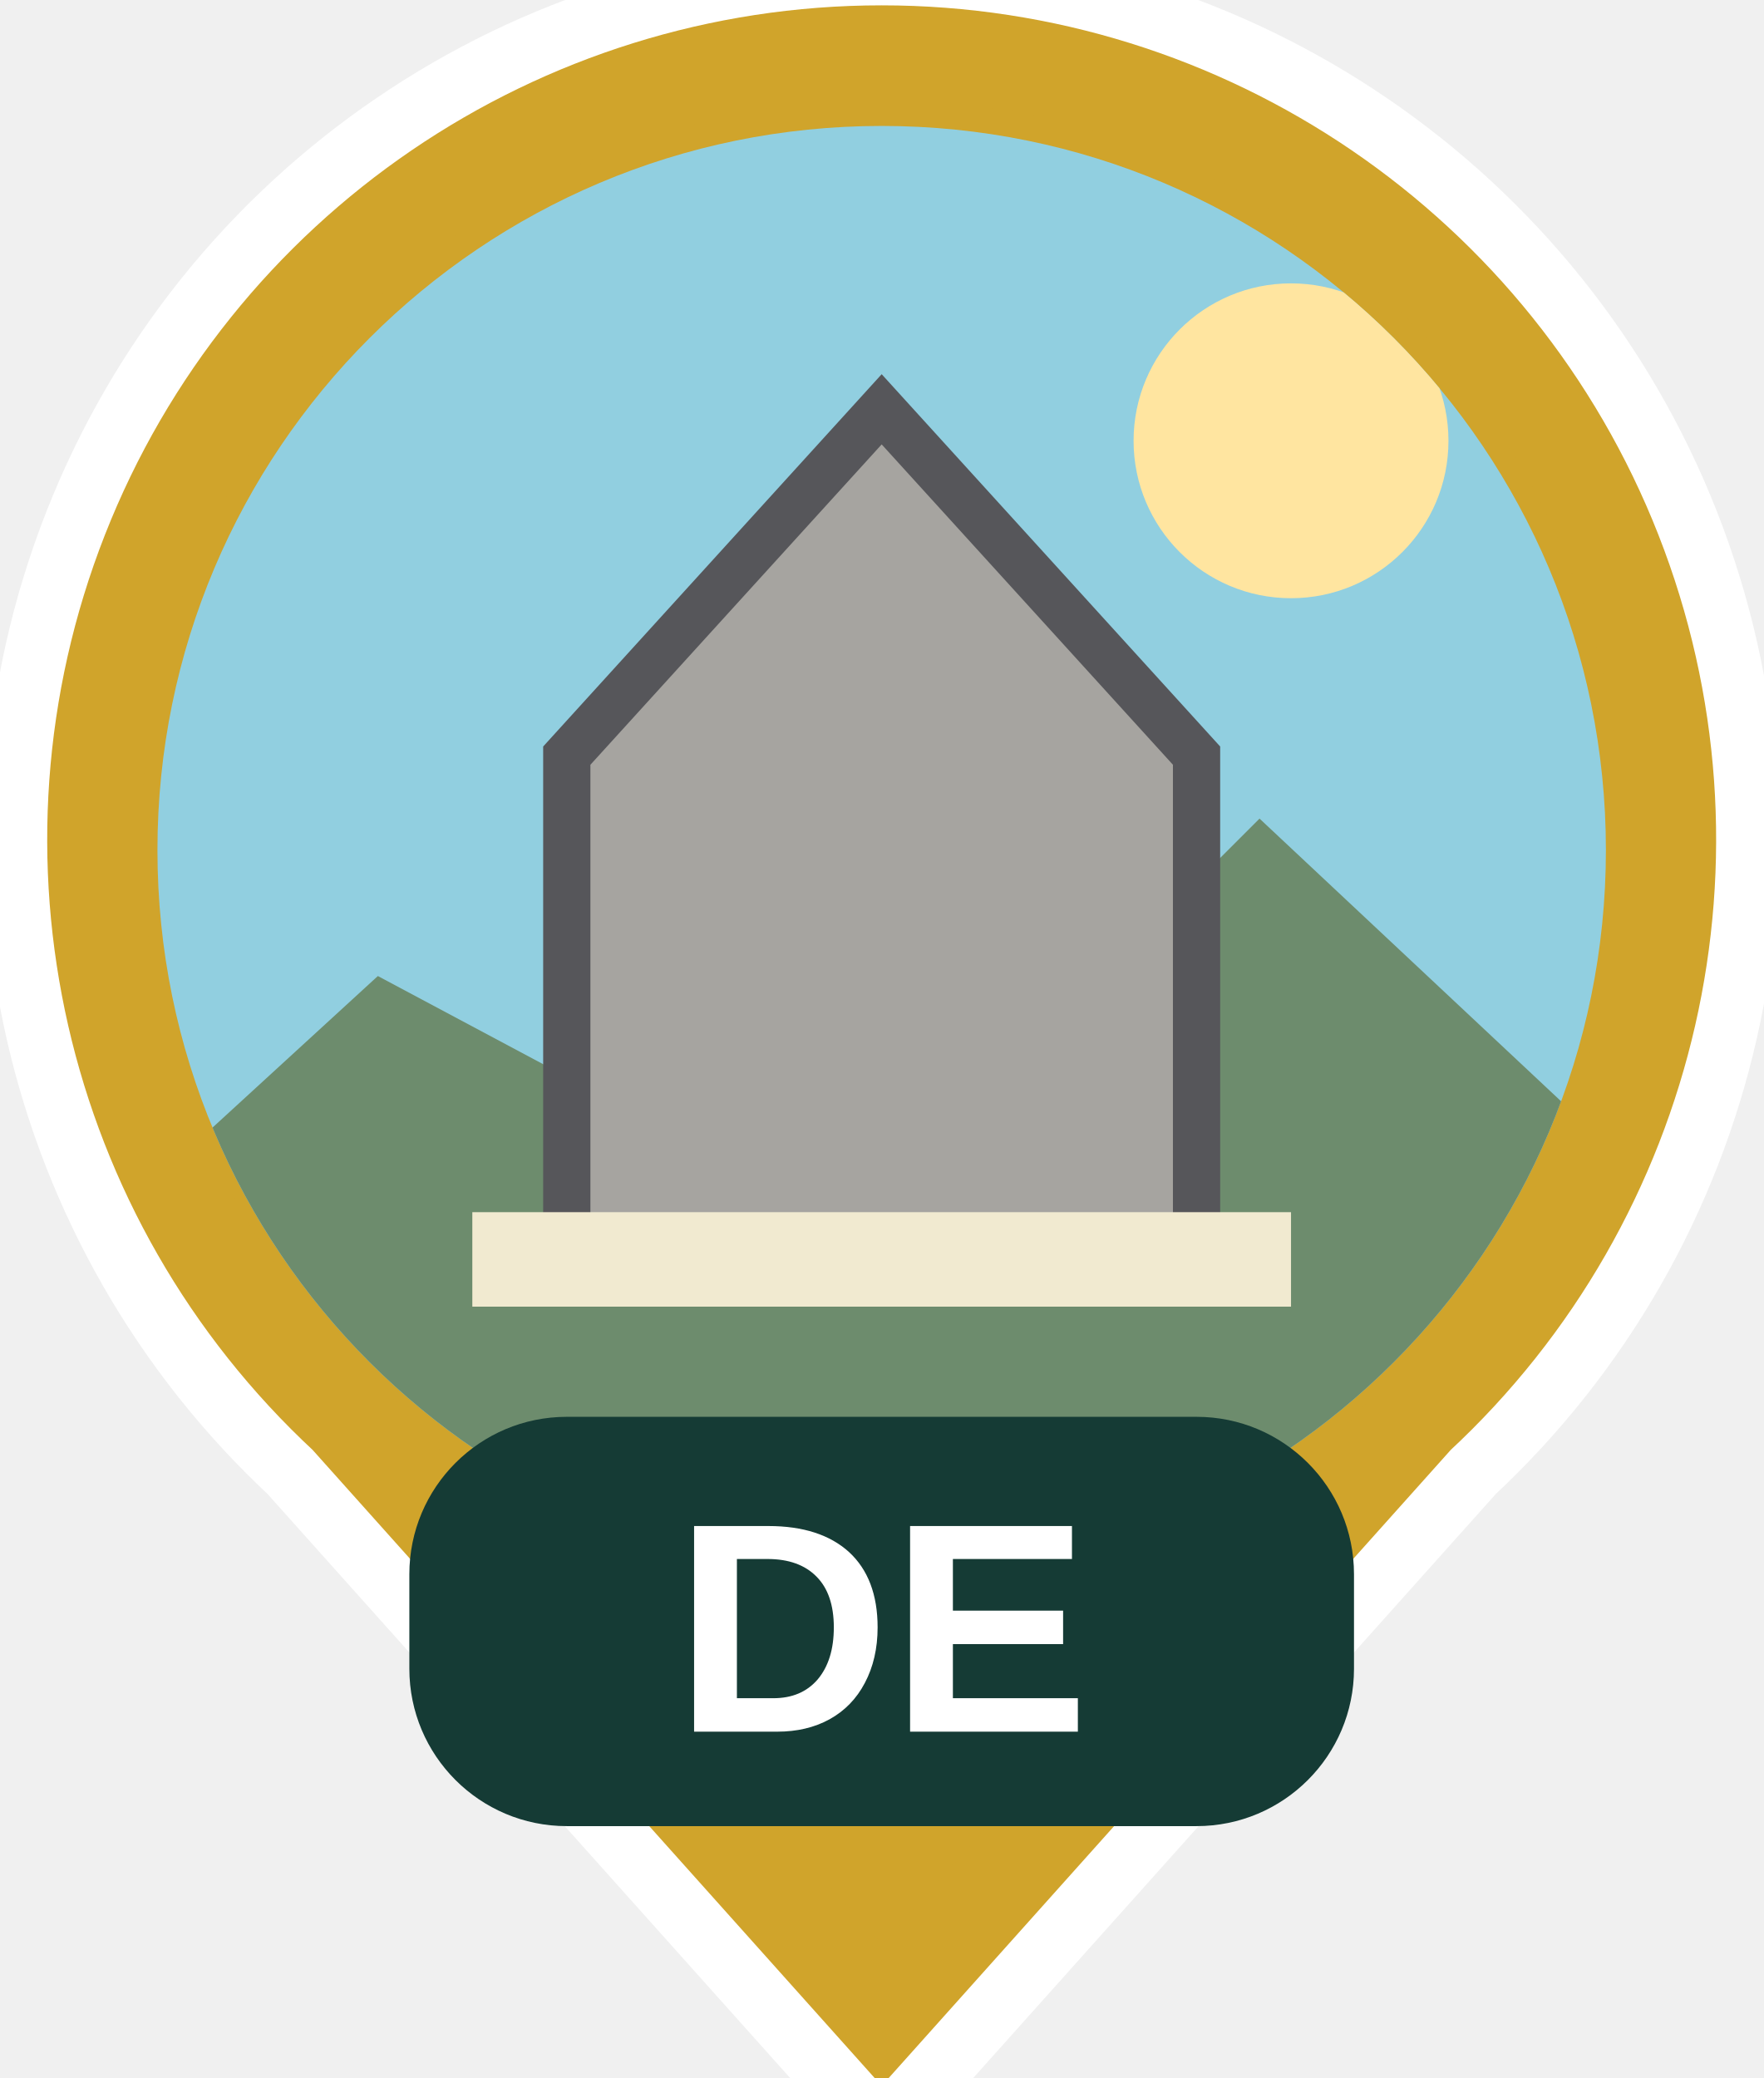
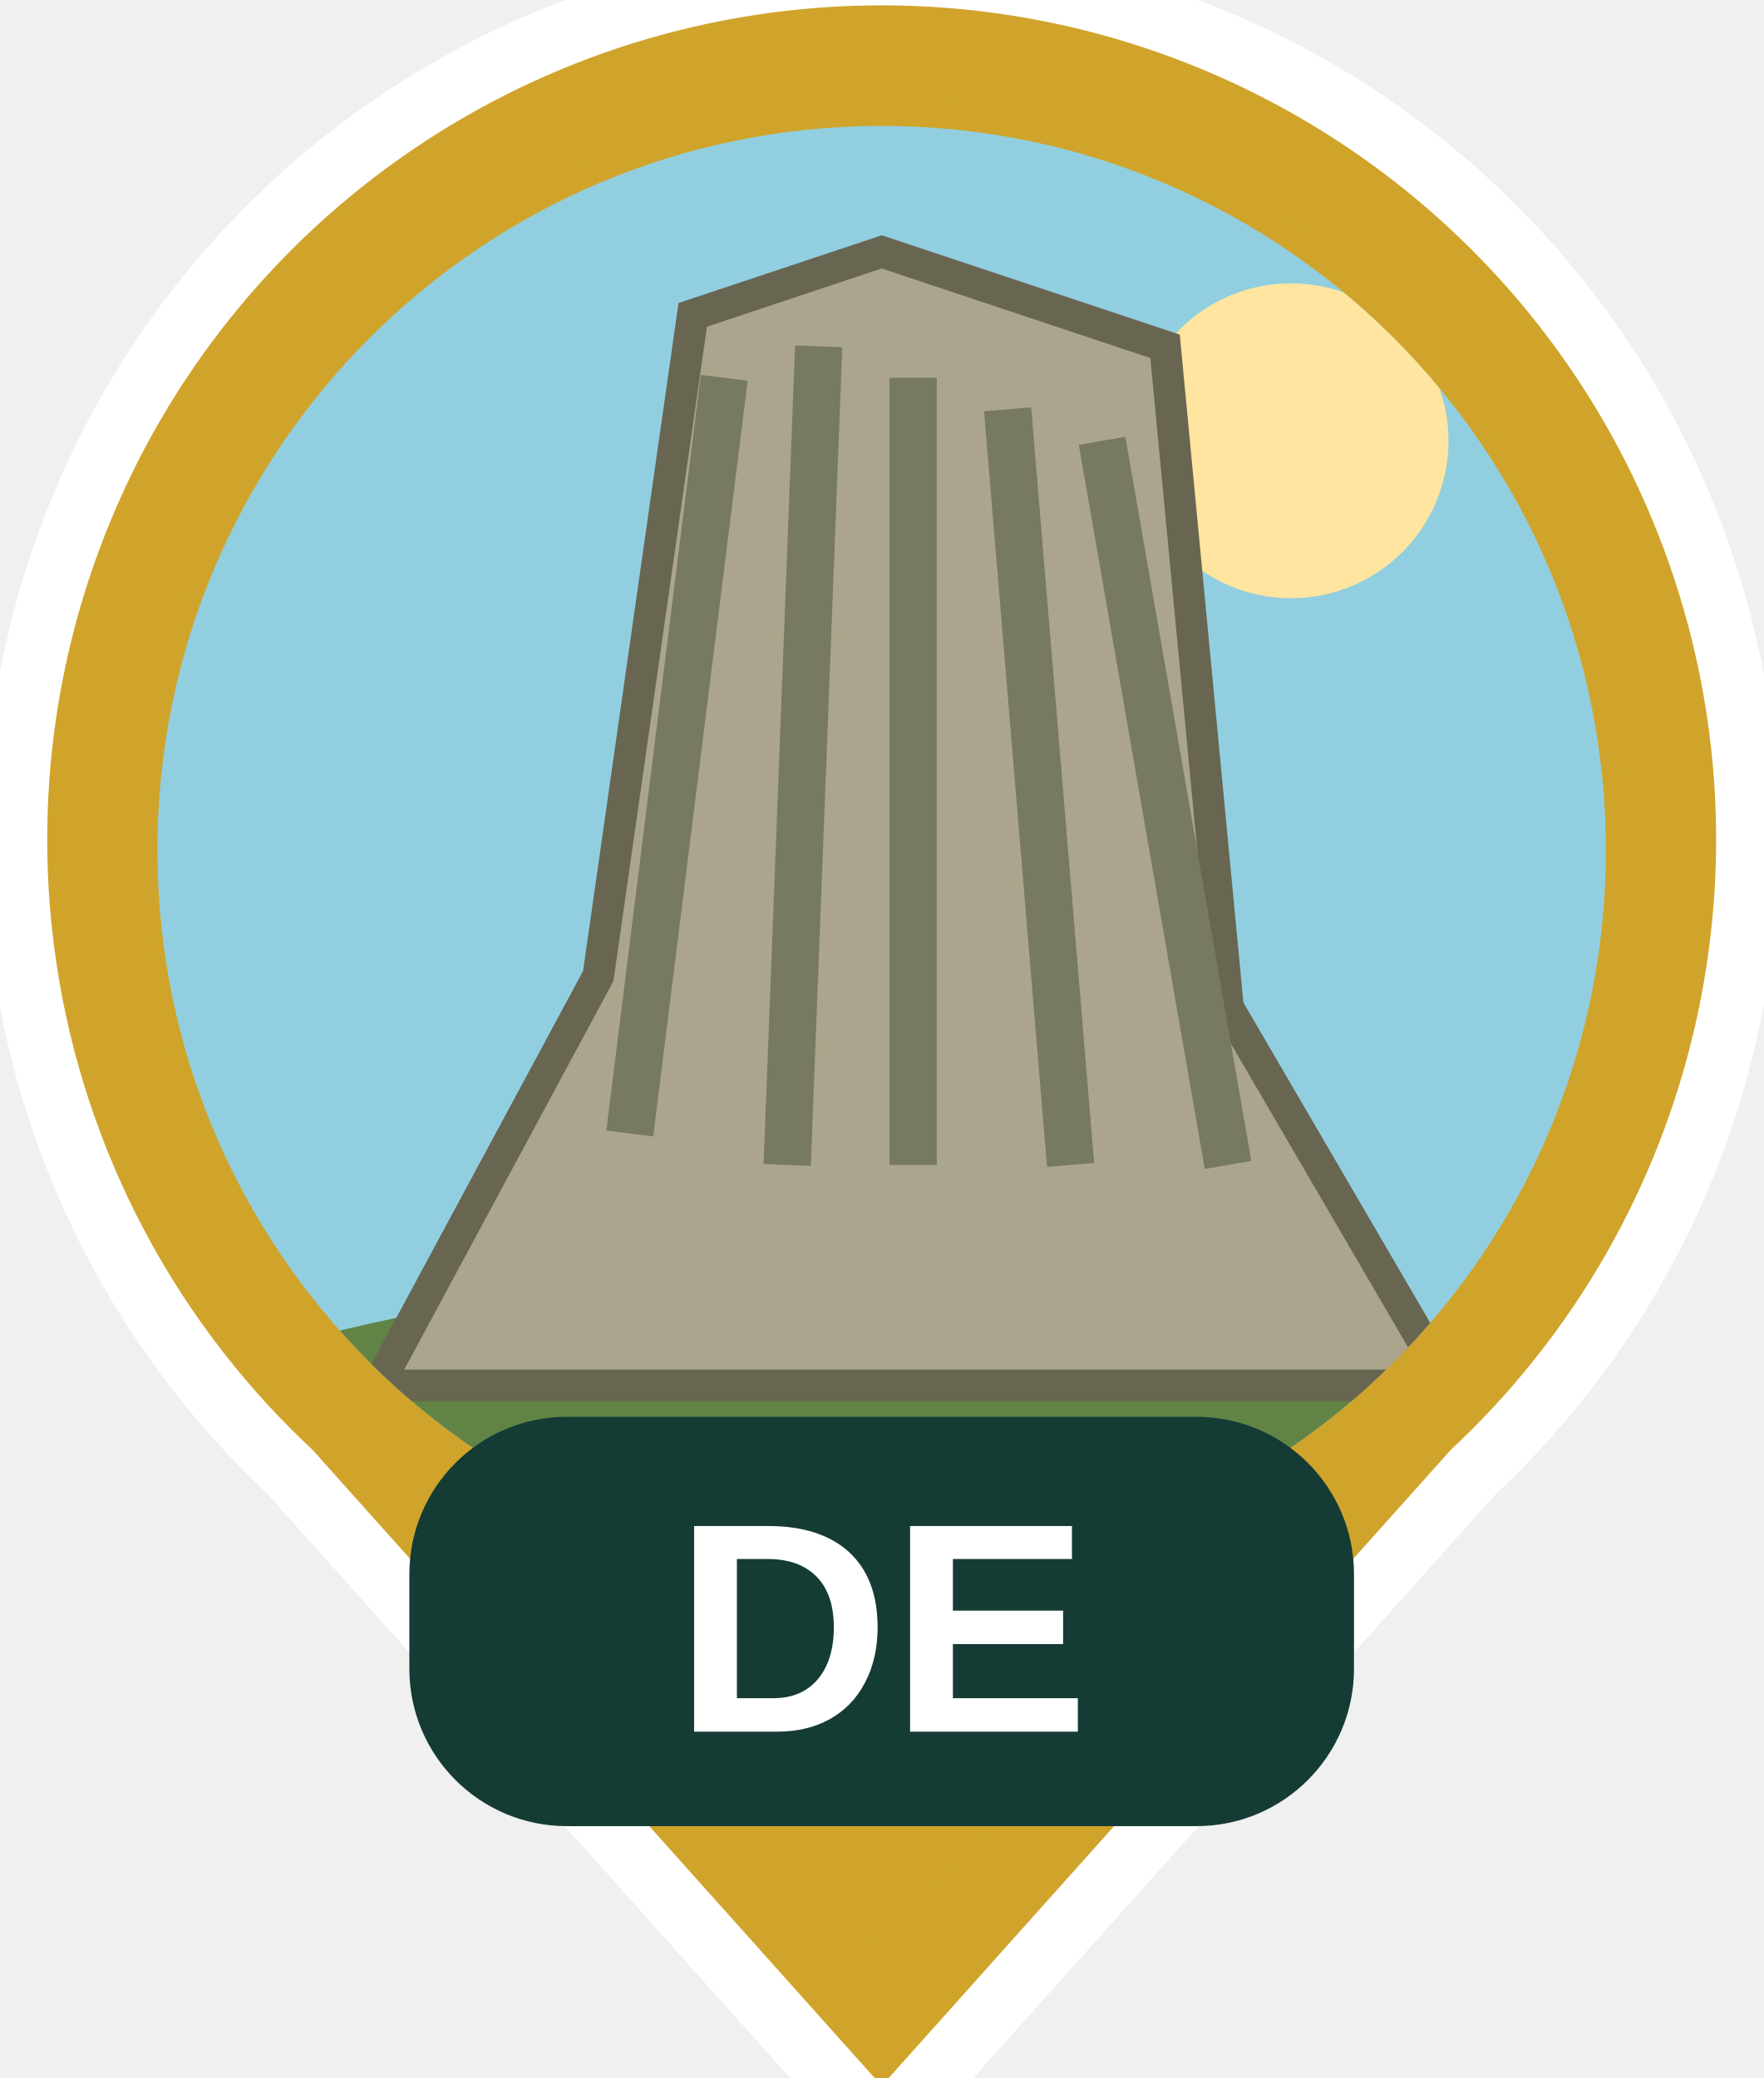
<svg xmlns="http://www.w3.org/2000/svg" viewBox="0 0 56 66">
  <defs>
    <clipPath id="scene">
      <circle cx="28" cy="27" r="23" />
    </clipPath>
  </defs>
  <path d="M28 64 11 45A25 25 0 1 1 45 45Z" fill="#80633d" stroke="white" stroke-width="7" />
  <path d="M28 64 11 45A25 25 0 1 1 45 45Z" fill="#d0a42b" stroke="#d0a42b" stroke-width="3" />
  <g clip-path="url(#scene)">
    <circle cx="28" cy="27" r="23" fill="#91cfe0" />
    <circle cx="41" cy="14" r="5" fill="#ffe5a0" />
-     <path d="M0 42 12 31l15 8 13-13 16 15v10H0Z" fill="#6d8c6d" />
-     <path d="M18 40V24l10-11 10 11v16" fill="#a6a4a0" stroke="#56565a" stroke-width="1.5" />
-     <path d="M15 40h26" stroke="#f1ead0" stroke-width="3" />
+     <path d="M0 46q24-11 56 0v8H0Z" fill="#618346" />
+     <path d="m12 44 7-13 3-21 6-2 9 3 2 21 7 12Z" fill="#aaa58c" stroke="#686551" stroke-width="1" />
+     <path d="m23 12-3 24m6-25-1 26m4-25v25m3-24 2 24m1-23 4 23" stroke="#777961" stroke-width="1.5" />
  </g>
  <rect x="13" y="45" width="30" height="13" rx="5" fill="#153b35" />
  <text x="28" y="55" text-anchor="middle" font-family="Arial,sans-serif" font-size="9.5" font-weight="bold" fill="white">DE</text>
</svg>
